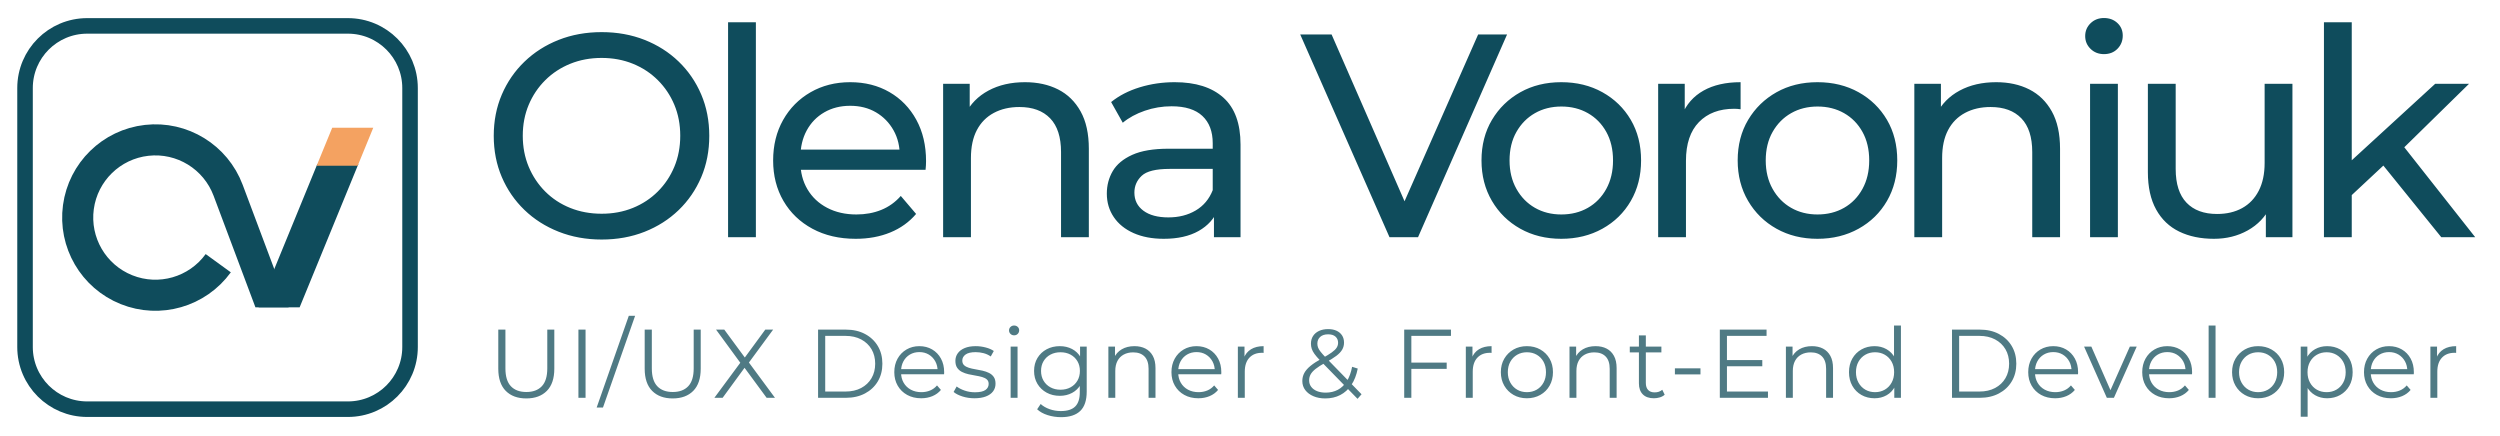
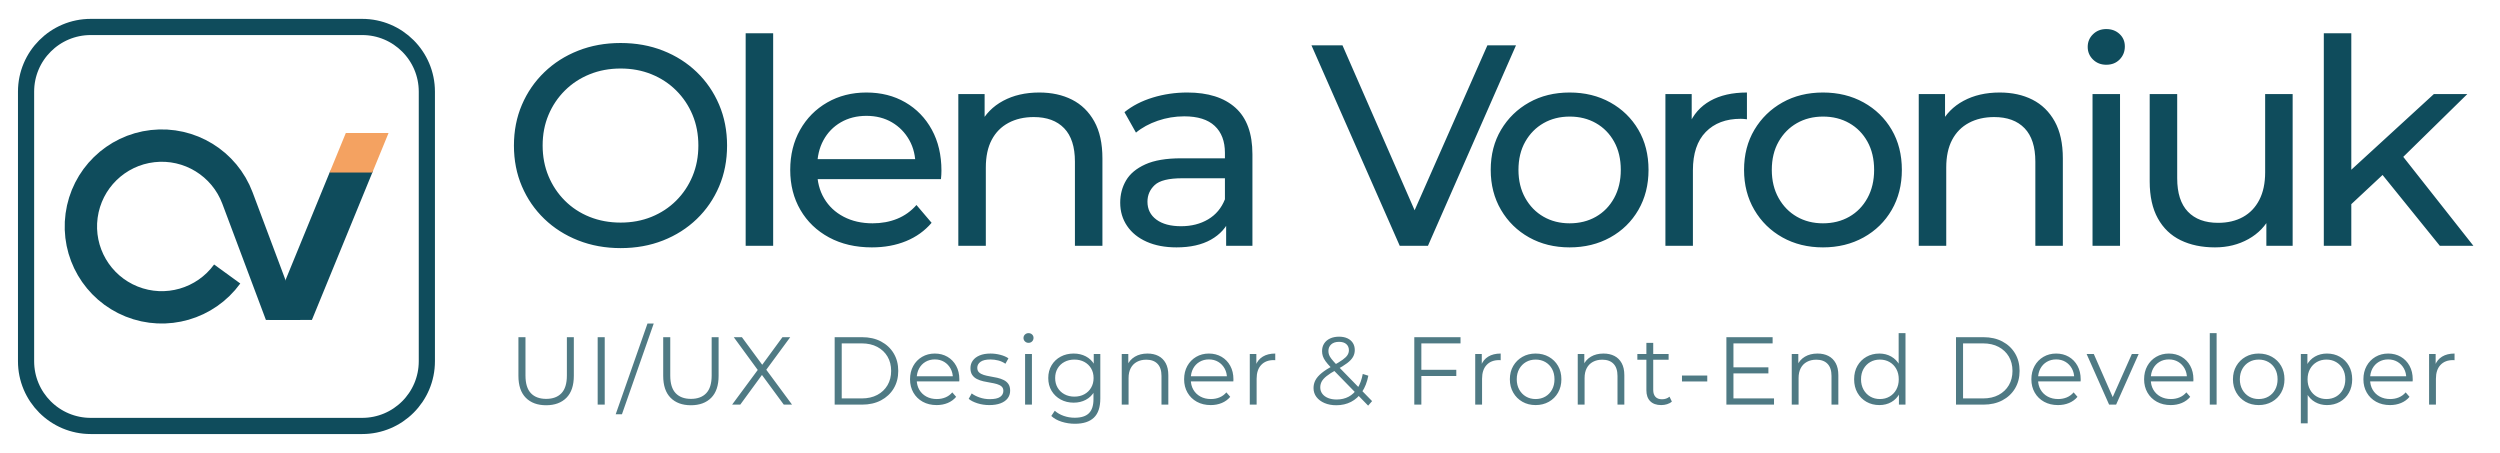
- <svg xmlns="http://www.w3.org/2000/svg" viewBox="77 504 1448 252">
+ <svg xmlns="http://www.w3.org/2000/svg" viewBox="77 504 1391 252">
  <rect x="91.5" y="519" width="223" height="222" rx="36" fill="none" stroke="#0F4C5C" stroke-width="9" />
  <defs>
    <clipPath id="hcolorc">
      <path d="M0 0H1400V682.0H212V1400H0Z" />
    </clipPath>
    <clipPath id="hcolorg">
      <rect x="190" y="599.0" width="140" height="83.0" />
    </clipPath>
    <clipPath id="hcolort">
      <rect x="190" y="578.0" width="140" height="22.0" />
    </clipPath>
  </defs>
  <path d="M203.41 656.45 A45 45 0 1 1 209.13 614.20 L248.81 720" fill="none" stroke="#0F4C5C" stroke-width="18" clip-path="url(#hcolorc)" />
  <line x1="296.88" y1="540" x2="223.08" y2="720" stroke="#0F4C5C" stroke-width="22" clip-path="url(#hcolorg)" />
  <line x1="296.88" y1="540" x2="223.08" y2="720" stroke="#F4A261" stroke-width="22" clip-path="url(#hcolort)" />
-   <g transform="translate(-279.48 -317.84) scale(1.525)">
+   <g transform="translate(-247.36 -270.47) scale(1.4487)">
    <path d="M462.279 629.887Q453.458 629.887 445.954 626.926Q438.45 623.964 432.929 618.638Q427.408 613.312 424.345 606.155Q421.282 598.998 421.282 590.5Q421.282 582.002 424.345 574.845Q427.408 567.688 432.941 562.349Q438.473 557.009 445.945 554.061Q453.417 551.113 462.259 551.113Q471.1 551.113 478.545 554.044Q485.991 556.976 491.503 562.286Q497.016 567.596 500.079 574.784Q503.142 581.973 503.142 590.509Q503.142 599.046 500.079 606.225Q497.016 613.404 491.503 618.714Q485.991 624.024 478.545 626.956Q471.1 629.887 462.279 629.887ZM462.259 620.087Q468.692 620.087 474.126 617.881Q479.559 615.674 483.59 611.658Q487.622 607.643 489.869 602.26Q492.117 596.878 492.117 590.472Q492.117 584.066 489.88 578.72Q487.643 573.373 483.607 569.352Q479.571 565.332 474.132 563.122Q468.692 560.913 462.259 560.913Q455.825 560.913 450.364 563.125Q444.903 565.338 440.851 569.364Q436.8 573.39 434.554 578.744Q432.307 584.098 432.307 590.469Q432.307 596.841 434.549 602.223Q436.791 607.606 440.835 611.654Q444.879 615.702 450.352 617.894Q455.825 620.087 462.259 620.087Z M510.283 629.0V547.38H520.843V629.0Z M558.75 629.609Q549.385 629.609 542.308 625.784Q535.232 621.96 531.314 615.229Q527.397 608.498 527.397 599.86Q527.397 591.204 531.179 584.49Q534.96 577.777 541.606 573.952Q548.251 570.128 556.66 570.128Q565.069 570.128 571.575 573.889Q578.081 577.649 581.778 584.401Q585.475 591.153 585.475 600.146Q585.475 600.813 585.429 601.713Q585.382 602.612 585.289 603.39H535.667V595.726H579.713L575.489 598.398Q575.582 592.776 573.135 588.415Q570.688 584.054 566.451 581.573Q562.213 579.092 556.66 579.092Q551.123 579.092 546.831 581.573Q542.539 584.054 540.147 588.461Q537.755 592.869 537.755 598.677V600.417Q537.755 606.276 540.422 610.794Q543.089 615.311 547.914 617.838Q552.739 620.366 559.029 620.366Q564.191 620.366 568.47 618.63Q572.749 616.895 575.88 613.331L581.694 620.166Q577.768 624.786 571.896 627.197Q566.025 629.609 558.75 629.609Z M591.96 629.0V570.737H602.057V586.442L600.35 582.303Q603.252 576.495 609.18 573.312Q615.107 570.128 623.047 570.128Q630.18 570.128 635.611 572.869Q641.043 575.611 644.173 581.216Q647.303 586.821 647.303 595.45V629.0H636.743V596.658Q636.743 588.141 632.607 583.849Q628.471 579.557 620.927 579.557Q615.398 579.557 611.216 581.792Q607.033 584.027 604.777 588.311Q602.521 592.595 602.521 598.926V629.0Z M694.819 629.0V616.678L694.354 614.343V593.306Q694.354 586.626 690.431 582.952Q686.507 579.278 678.729 579.278Q673.464 579.278 668.556 580.967Q663.647 582.656 660.186 585.526L655.766 577.669Q660.301 574.005 666.642 572.066Q672.982 570.128 679.92 570.128Q691.864 570.128 698.389 575.977Q704.915 581.827 704.915 593.847V629.0ZM675.75 629.609Q669.184 629.609 664.302 627.443Q659.421 625.277 656.777 621.368Q654.133 617.46 654.133 612.451Q654.133 607.731 656.383 603.894Q658.634 600.058 663.777 597.727Q668.92 595.396 677.532 595.396H696.029V603.06H677.979Q670.157 603.06 667.379 605.676Q664.601 608.293 664.601 612.062Q664.601 616.399 668.03 618.94Q671.46 621.48 677.515 621.48Q683.442 621.48 687.895 618.847Q692.347 616.213 694.354 611.141L696.383 618.423Q694.259 623.664 688.995 626.636Q683.731 629.609 675.75 629.609Z M761.492 629.0 727.585 552.0H739.498L770.574 623.06H763.807L795.162 552.0H806.146L772.332 629.0Z M826.74 629.609Q818.025 629.609 811.186 625.784Q804.347 621.96 800.392 615.212Q796.436 608.464 796.436 599.844Q796.436 591.111 800.409 584.44Q804.381 577.768 811.183 573.948Q817.984 570.128 826.74 570.128Q835.496 570.128 842.358 573.942Q849.22 577.756 853.132 584.417Q857.044 591.078 857.044 599.845Q857.044 608.498 853.144 615.229Q849.244 621.96 842.348 625.784Q835.451 629.609 826.74 629.609ZM826.74 620.366Q832.421 620.366 836.849 617.838Q841.277 615.311 843.834 610.654Q846.391 605.998 846.391 599.848Q846.391 593.612 843.834 589.01Q841.277 584.409 836.849 581.89Q832.421 579.371 826.787 579.371Q821.152 579.371 816.733 581.89Q812.314 584.409 809.702 589.01Q807.09 593.612 807.09 599.848Q807.09 605.998 809.702 610.654Q812.314 615.311 816.726 617.838Q821.139 620.366 826.74 620.366Z M863.53 629.0V570.737H873.626V586.559L872.57 582.607Q875.066 576.52 880.748 573.324Q886.43 570.128 894.841 570.128V580.41Q894.174 580.317 893.591 580.27Q893.008 580.224 892.416 580.224Q883.951 580.224 879.021 585.283Q874.09 590.341 874.09 599.999V629.0Z M924.038 629.609Q915.323 629.609 908.484 625.784Q901.644 621.96 897.689 615.212Q893.734 608.464 893.734 599.844Q893.734 591.111 897.707 584.44Q901.679 577.768 908.481 573.948Q915.282 570.128 924.038 570.128Q932.794 570.128 939.656 573.942Q946.517 577.756 950.43 584.417Q954.342 591.078 954.342 599.845Q954.342 608.498 950.442 615.229Q946.542 621.96 939.645 625.784Q932.749 629.609 924.038 629.609ZM924.038 620.366Q929.719 620.366 934.147 617.838Q938.575 615.311 941.132 610.654Q943.689 605.998 943.689 599.848Q943.689 593.612 941.132 589.01Q938.575 584.409 934.147 581.89Q929.719 579.371 924.085 579.371Q918.45 579.371 914.031 581.89Q909.611 584.409 906.999 589.01Q904.388 593.612 904.388 599.848Q904.388 605.998 906.999 610.654Q909.611 615.311 914.024 617.838Q918.437 620.366 924.038 620.366Z M960.827 629.0V570.737H970.924V586.442L969.217 582.303Q972.119 576.495 978.047 573.312Q983.974 570.128 991.914 570.128Q999.047 570.128 1004.478 572.869Q1009.91 575.611 1013.04 581.216Q1016.17 586.821 1016.17 595.45V629.0H1005.609V596.658Q1005.609 588.141 1001.474 583.849Q997.338 579.557 989.794 579.557Q984.265 579.557 980.083 581.792Q975.9 584.027 973.644 588.311Q971.388 592.595 971.388 598.926V629.0Z M1027.571 629.0V570.737H1038.132V629.0ZM1032.852 559.466Q1029.801 559.466 1027.76 557.471Q1025.718 555.476 1025.718 552.611Q1025.718 549.729 1027.76 547.743Q1029.801 545.757 1032.852 545.757Q1035.919 545.757 1037.952 547.65Q1039.985 549.543 1039.985 552.425Q1039.985 555.383 1037.999 557.424Q1036.012 559.466 1032.852 559.466Z M1074.613 629.609Q1067.074 629.609 1061.431 626.867Q1055.788 624.126 1052.658 618.474Q1049.528 612.823 1049.528 604.287V570.737H1060.089V603.079Q1060.089 611.595 1064.195 615.888Q1068.302 620.18 1075.804 620.18Q1081.281 620.18 1085.337 617.945Q1089.392 615.709 1091.631 611.37Q1093.87 607.032 1093.87 600.81V570.737H1104.431V629.0H1094.335V613.312L1096.041 617.45Q1093.156 623.241 1087.449 626.425Q1081.741 629.609 1074.613 629.609Z M1124.889 614.94 1125.168 601.431 1158.656 570.737H1171.507L1145.735 595.998L1139.981 600.848ZM1116.399 629.0V547.38H1126.96V629.0ZM1160.959 629.0 1138.054 600.669 1144.831 592.196 1173.851 629.0Z" fill="#0F4C5C" />
    <path d="M433.647 690.237Q428.687 690.237 425.847 687.373Q423.007 684.509 423.007 678.928V664.1H425.718V678.828Q425.718 683.421 427.795 685.608Q429.873 687.794 433.668 687.794Q437.463 687.794 439.541 685.608Q441.618 683.421 441.618 678.828V664.1H444.287V678.928Q444.287 684.509 441.447 687.373Q438.608 690.237 433.647 690.237Z M453.444 690.0V664.1H456.154V690.0Z M460.37 693.7 472.58 658.846H474.977L462.767 693.7Z M489.251 690.237Q484.291 690.237 481.451 687.373Q478.612 684.509 478.612 678.928V664.1H481.322V678.828Q481.322 683.421 483.4 685.608Q485.477 687.794 489.272 687.794Q493.067 687.794 495.145 685.608Q497.223 683.421 497.223 678.828V664.1H499.891V678.928Q499.891 684.509 497.052 687.373Q494.212 690.237 489.251 690.237Z M505.08 690.0 515.697 675.639V677.741L505.715 664.1H508.842L517.241 675.507L516.034 675.528L524.412 664.1H527.396L517.505 677.551V675.661L528.094 690.0H524.926L515.955 677.81H517.12L508.212 690.0Z M544.465 690.0V664.1H555.004Q559.153 664.1 562.276 665.752Q565.399 667.404 567.143 670.317Q568.887 673.229 568.887 677.05Q568.887 680.871 567.143 683.783Q565.399 686.696 562.276 688.348Q559.153 690.0 555.004 690.0ZM547.176 687.62H554.846Q558.302 687.62 560.837 686.27Q563.372 684.92 564.764 682.541Q566.156 680.162 566.156 677.05Q566.156 673.917 564.764 671.549Q563.372 669.18 560.837 667.83Q558.302 666.48 554.846 666.48H547.176Z M583.63 690.174Q580.603 690.174 578.3 688.903Q575.997 687.632 574.705 685.389Q573.413 683.145 573.413 680.27Q573.413 677.379 574.644 675.152Q575.874 672.925 578.038 671.654Q580.201 670.383 582.927 670.383Q585.652 670.383 587.784 671.627Q589.916 672.871 591.134 675.101Q592.352 677.331 592.352 680.274Q592.352 680.437 592.341 680.652Q592.331 680.867 592.31 681.067H575.413V679.106H590.917L589.867 679.892Q589.888 677.795 588.982 676.153Q588.077 674.512 586.518 673.574Q584.959 672.637 582.927 672.637Q580.91 672.637 579.333 673.574Q577.755 674.512 576.868 676.164Q575.982 677.816 575.982 679.955V680.396Q575.982 682.583 576.961 684.272Q577.94 685.961 579.687 686.909Q581.433 687.857 583.692 687.857Q585.491 687.857 587.022 687.221Q588.554 686.586 589.638 685.295L591.121 687.008Q589.821 688.562 587.887 689.368Q585.953 690.174 583.63 690.174Z M603.855 690.174Q601.44 690.174 599.29 689.486Q597.14 688.799 595.941 687.778L597.098 685.697Q598.281 686.612 600.131 687.255Q601.981 687.898 604.023 687.898Q606.798 687.898 608.026 687.029Q609.255 686.159 609.255 684.713Q609.255 683.637 608.573 683.03Q607.891 682.424 606.767 682.103Q605.644 681.782 604.29 681.565Q602.936 681.348 601.583 681.042Q600.229 680.735 599.106 680.167Q597.982 679.599 597.3 678.603Q596.618 677.607 596.618 675.954Q596.618 674.344 597.52 673.087Q598.422 671.831 600.141 671.107Q601.86 670.383 604.333 670.383Q606.213 670.383 608.11 670.877Q610.006 671.372 611.205 672.218L610.048 674.298Q608.775 673.415 607.294 673.037Q605.814 672.658 604.312 672.658Q601.712 672.658 600.476 673.565Q599.24 674.471 599.24 675.849Q599.24 676.982 599.922 677.615Q600.604 678.249 601.728 678.598Q602.851 678.948 604.205 679.165Q605.558 679.382 606.904 679.689Q608.25 679.995 609.373 680.545Q610.497 681.094 611.179 682.064Q611.861 683.033 611.861 684.65Q611.861 686.323 610.916 687.567Q609.971 688.811 608.189 689.492Q606.407 690.174 603.855 690.174Z M617.601 690.0V670.557H620.228V690.0ZM618.915 666.272Q618.104 666.272 617.546 665.724Q616.988 665.177 616.988 664.408Q616.988 663.624 617.546 663.084Q618.104 662.545 618.915 662.545Q619.741 662.545 620.291 663.063Q620.841 663.582 620.841 664.366Q620.841 665.156 620.301 665.714Q619.762 666.272 618.915 666.272Z M636.748 697.352Q634.095 697.352 631.649 696.574Q629.203 695.797 627.667 694.359L629.002 692.352Q630.398 693.606 632.412 694.32Q634.426 695.035 636.664 695.035Q640.367 695.035 642.116 693.304Q643.865 691.574 643.865 687.948V683.127L644.235 679.795L643.97 676.443V670.557H646.492V687.648Q646.492 692.65 644.029 695.001Q641.565 697.352 636.748 697.352ZM636.276 689.245Q633.487 689.245 631.275 688.043Q629.064 686.84 627.782 684.71Q626.501 682.58 626.501 679.795Q626.501 676.995 627.782 674.873Q629.064 672.751 631.275 671.567Q633.487 670.383 636.276 670.383Q638.852 670.383 640.921 671.462Q642.991 672.541 644.225 674.642Q645.459 676.743 645.459 679.795Q645.459 682.832 644.225 684.941Q642.991 687.05 640.921 688.148Q638.852 689.245 636.276 689.245ZM636.528 686.928Q638.688 686.928 640.347 686.025Q642.007 685.122 642.957 683.507Q643.907 681.892 643.907 679.795Q643.907 677.683 642.957 676.084Q642.007 674.485 640.347 673.592Q638.688 672.7 636.528 672.7Q634.405 672.7 632.727 673.592Q631.05 674.485 630.099 676.084Q629.149 677.683 629.149 679.795Q629.149 681.892 630.099 683.507Q631.05 685.122 632.727 686.025Q634.405 686.928 636.528 686.928Z M654.72 690.0V670.557H657.242V675.891L656.833 674.92Q657.767 672.781 659.787 671.582Q661.807 670.383 664.621 670.383Q667.01 670.383 668.796 671.3Q670.582 672.217 671.599 674.066Q672.616 675.915 672.616 678.715V690.0H669.989V678.988Q669.989 675.897 668.459 674.319Q666.929 672.742 664.155 672.742Q662.079 672.742 660.539 673.581Q658.998 674.42 658.173 675.99Q657.347 677.559 657.347 679.792V690.0Z M688.896 690.174Q685.869 690.174 683.566 688.903Q681.263 687.632 679.971 685.389Q678.679 683.145 678.679 680.27Q678.679 677.379 679.91 675.152Q681.141 672.925 683.304 671.654Q685.467 670.383 688.193 670.383Q690.919 670.383 693.05 671.627Q695.182 672.871 696.4 675.101Q697.618 677.331 697.618 680.274Q697.618 680.437 697.607 680.652Q697.597 680.867 697.576 681.067H680.679V679.106H696.184L695.133 679.892Q695.154 677.795 694.249 676.153Q693.343 674.512 691.784 673.574Q690.225 672.637 688.193 672.637Q686.176 672.637 684.599 673.574Q683.021 674.512 682.135 676.164Q681.248 677.816 681.248 679.955V680.396Q681.248 682.583 682.227 684.272Q683.206 685.961 684.953 686.909Q686.699 687.857 688.959 687.857Q690.757 687.857 692.289 687.221Q693.821 686.586 694.905 685.295L696.387 687.008Q695.087 688.562 693.153 689.368Q691.219 690.174 688.896 690.174Z M703.901 690.0V670.557H706.423V675.868L706.16 674.94Q706.979 672.738 708.901 671.56Q710.822 670.383 713.682 670.383V672.947Q713.52 672.926 713.37 672.915Q713.22 672.905 713.062 672.905Q710.019 672.905 708.274 674.771Q706.528 676.637 706.528 680.07V690.0Z M749.355 690.391 735.039 675.703Q733.744 674.365 733.002 673.337Q732.259 672.309 731.959 671.379Q731.658 670.449 731.658 669.445Q731.658 667.781 732.457 666.535Q733.257 665.289 734.735 664.597Q736.213 663.905 738.188 663.905Q740.031 663.905 741.374 664.523Q742.718 665.141 743.47 666.292Q744.223 667.444 744.223 669.054Q744.223 670.475 743.539 671.682Q742.855 672.889 741.299 674.065Q739.743 675.241 737.106 676.669Q734.752 677.966 733.411 679.036Q732.069 680.105 731.519 681.134Q730.969 682.163 730.969 683.386Q730.969 684.773 731.758 685.827Q732.547 686.881 733.963 687.458Q735.378 688.035 737.252 688.035Q739.838 688.035 741.871 686.957Q743.905 685.878 745.287 683.695Q746.67 681.511 747.294 678.222L749.432 678.894Q748.708 682.599 747.003 685.124Q745.297 687.649 742.788 688.943Q740.28 690.237 737.105 690.237Q734.585 690.237 732.615 689.399Q730.645 688.562 729.515 687.083Q728.384 685.603 728.384 683.637Q728.384 681.985 729.124 680.595Q729.863 679.206 731.514 677.855Q733.165 676.505 735.892 675.019Q738.224 673.727 739.546 672.78Q740.868 671.833 741.418 670.97Q741.968 670.108 741.968 669.096Q741.968 667.656 740.991 666.771Q740.015 665.887 738.188 665.887Q736.25 665.887 735.173 666.861Q734.096 667.836 734.096 669.403Q734.096 670.166 734.344 670.864Q734.593 671.563 735.264 672.428Q735.936 673.293 737.152 674.573L750.874 688.652Z M767.082 690.0V664.1H784.838V666.48H769.793V690.0ZM769.503 679.007V676.627H783.215V679.007Z M790.482 690.0V670.557H793.004V675.868L792.742 674.94Q793.561 672.738 795.482 671.56Q797.404 670.383 800.264 670.383V672.947Q800.101 672.926 799.951 672.915Q799.801 672.905 799.643 672.905Q796.601 672.905 794.855 674.771Q793.109 676.637 793.109 680.07V690.0Z M813.68 690.174Q810.837 690.174 808.605 688.903Q806.374 687.632 805.08 685.385Q803.785 683.137 803.785 680.267Q803.785 677.358 805.083 675.141Q806.382 672.923 808.605 671.653Q810.827 670.383 813.68 670.383Q816.533 670.383 818.775 671.651Q821.018 672.92 822.297 675.135Q823.575 677.351 823.575 680.267Q823.575 683.145 822.299 685.389Q821.023 687.632 818.773 688.903Q816.523 690.174 813.68 690.174ZM813.68 687.857Q815.766 687.857 817.404 686.909Q819.043 685.961 819.985 684.24Q820.927 682.52 820.927 680.268Q820.927 677.984 819.985 676.282Q819.043 674.58 817.404 673.64Q815.766 672.7 813.691 672.7Q811.616 672.7 809.985 673.64Q808.355 674.58 807.394 676.282Q806.433 677.984 806.433 680.268Q806.433 682.52 807.394 684.24Q808.355 685.961 809.984 686.909Q811.613 687.857 813.68 687.857Z M829.858 690.0V670.557H832.38V675.891L831.971 674.92Q832.906 672.781 834.925 671.582Q836.945 670.383 839.759 670.383Q842.148 670.383 843.934 671.3Q845.72 672.217 846.737 674.066Q847.754 675.915 847.754 678.715V690.0H845.127V678.988Q845.127 675.897 843.597 674.319Q842.067 672.742 839.293 672.742Q837.217 672.742 835.677 673.581Q834.136 674.42 833.311 675.99Q832.485 677.559 832.485 679.792V690.0Z M861.918 690.174Q859.178 690.174 857.701 688.69Q856.223 687.207 856.223 684.51V666.292H858.85V684.367Q858.85 686.088 859.713 687.014Q860.576 687.94 862.206 687.94Q863.941 687.94 865.095 686.945L866.011 688.826Q865.261 689.508 864.16 689.841Q863.058 690.174 861.918 690.174ZM852.754 672.748V670.557H864.759V672.748Z M869.891 681.11V678.814H879.603V681.11Z M886.949 690.0V664.1H904.705V666.48H889.659V687.62H905.239V690.0ZM889.391 678.016V675.677H903.082V678.016Z M912.051 690.0V670.557H914.573V675.891L914.164 674.92Q915.098 672.781 917.118 671.582Q919.138 670.383 921.952 670.383Q924.341 670.383 926.127 671.3Q927.913 672.217 928.93 674.066Q929.947 675.915 929.947 678.715V690.0H927.32V678.988Q927.32 675.897 925.79 674.319Q924.26 672.742 921.486 672.742Q919.41 672.742 917.87 673.581Q916.329 674.42 915.504 675.99Q914.678 677.559 914.678 679.792V690.0Z M945.716 690.174Q942.942 690.174 940.739 688.924Q938.536 687.674 937.273 685.441Q936.01 683.208 936.01 680.27Q936.01 677.316 937.273 675.099Q938.536 672.883 940.739 671.633Q942.942 670.383 945.716 670.383Q948.238 670.383 950.268 671.538Q952.299 672.694 953.501 674.89Q954.704 677.086 954.704 680.27Q954.704 683.418 953.522 685.64Q952.34 687.863 950.31 689.018Q948.28 690.174 945.716 690.174ZM945.905 687.857Q947.97 687.857 949.608 686.909Q951.247 685.961 952.199 684.24Q953.152 682.52 953.152 680.27Q953.152 677.984 952.199 676.282Q951.247 674.58 949.608 673.64Q947.97 672.7 945.905 672.7Q943.84 672.7 942.21 673.64Q940.579 674.58 939.619 676.282Q938.658 677.984 938.658 680.27Q938.658 682.52 939.619 684.24Q940.579 685.961 942.21 686.909Q943.84 687.857 945.905 687.857ZM953.215 690.0V684.144L953.48 680.233L953.11 676.322V662.546H955.737V690.0Z M975.135 690.0V664.1H985.674Q989.823 664.1 992.947 665.752Q996.07 667.404 997.814 670.317Q999.558 673.229 999.558 677.05Q999.558 680.871 997.814 683.783Q996.07 686.696 992.947 688.348Q989.823 690.0 985.674 690.0ZM977.846 687.62H985.516Q988.972 687.62 991.507 686.27Q994.043 684.92 995.434 682.541Q996.826 680.162 996.826 677.05Q996.826 673.917 995.434 671.549Q994.043 669.18 991.507 667.83Q988.972 666.48 985.516 666.48H977.846Z M1014.3 690.174Q1011.274 690.174 1008.97 688.903Q1006.667 687.632 1005.375 685.389Q1004.083 683.145 1004.083 680.27Q1004.083 677.379 1005.314 675.152Q1006.545 672.925 1008.708 671.654Q1010.872 670.383 1013.597 670.383Q1016.323 670.383 1018.455 671.627Q1020.586 672.871 1021.804 675.101Q1023.022 677.331 1023.022 680.274Q1023.022 680.437 1023.012 680.652Q1023.001 680.867 1022.98 681.067H1006.084V679.106H1021.588L1020.537 679.892Q1020.558 677.795 1019.653 676.153Q1018.748 674.512 1017.189 673.574Q1015.63 672.637 1013.597 672.637Q1011.581 672.637 1010.003 673.574Q1008.426 674.512 1007.539 676.164Q1006.652 677.816 1006.652 679.955V680.396Q1006.652 682.583 1007.631 684.272Q1008.611 685.961 1010.357 686.909Q1012.104 687.857 1014.363 687.857Q1016.161 687.857 1017.693 687.221Q1019.225 686.586 1020.309 685.295L1021.791 687.008Q1020.491 688.562 1018.558 689.368Q1016.624 690.174 1014.3 690.174Z M1033.939 690.0 1025.301 670.557H1028.059L1035.966 688.58H1034.664L1042.676 670.557H1045.288L1036.629 690.0Z M1057.598 690.174Q1054.572 690.174 1052.268 688.903Q1049.965 687.632 1048.673 685.389Q1047.381 683.145 1047.381 680.27Q1047.381 677.379 1048.612 675.152Q1049.843 672.925 1052.006 671.654Q1054.169 670.383 1056.895 670.383Q1059.621 670.383 1061.753 671.627Q1063.884 672.871 1065.102 675.101Q1066.32 677.331 1066.32 680.274Q1066.32 680.437 1066.31 680.652Q1066.299 680.867 1066.278 681.067H1049.382V679.106H1064.886L1063.835 679.892Q1063.856 677.795 1062.951 676.153Q1062.046 674.512 1060.487 673.574Q1058.928 672.637 1056.895 672.637Q1054.879 672.637 1053.301 673.574Q1051.724 674.512 1050.837 676.164Q1049.95 677.816 1049.95 679.955V680.396Q1049.95 682.583 1050.929 684.272Q1051.909 685.961 1053.655 686.909Q1055.402 687.857 1057.661 687.857Q1059.459 687.857 1060.991 687.221Q1062.523 686.586 1063.607 685.295L1065.089 687.008Q1063.789 688.562 1061.856 689.368Q1059.922 690.174 1057.598 690.174Z M1072.603 690.0V662.546H1075.23V690.0Z M1091.398 690.174Q1088.555 690.174 1086.323 688.903Q1084.092 687.632 1082.797 685.385Q1081.503 683.137 1081.503 680.267Q1081.503 677.358 1082.801 675.141Q1084.1 672.923 1086.323 671.653Q1088.545 670.383 1091.398 670.383Q1094.251 670.383 1096.493 671.651Q1098.736 672.92 1100.014 675.135Q1101.293 677.351 1101.293 680.267Q1101.293 683.145 1100.017 685.389Q1098.741 687.632 1096.491 688.903Q1094.241 690.174 1091.398 690.174ZM1091.398 687.857Q1093.484 687.857 1095.122 686.909Q1096.761 685.961 1097.703 684.24Q1098.645 682.52 1098.645 680.268Q1098.645 677.984 1097.703 676.282Q1096.761 674.58 1095.122 673.64Q1093.484 672.7 1091.409 672.7Q1089.333 672.7 1087.703 673.64Q1086.073 674.58 1085.112 676.282Q1084.151 677.984 1084.151 680.268Q1084.151 682.52 1085.112 684.24Q1086.073 685.961 1087.702 686.909Q1089.331 687.857 1091.398 687.857Z M1117.597 690.174Q1115.096 690.174 1113.055 689.018Q1111.015 687.863 1109.812 685.648Q1108.61 683.434 1108.61 680.286Q1108.61 677.102 1109.791 674.898Q1110.973 672.694 1113.013 671.538Q1115.054 670.383 1117.597 670.383Q1120.392 670.383 1122.584 671.633Q1124.777 672.883 1126.04 675.108Q1127.303 677.332 1127.303 680.286Q1127.303 683.224 1126.04 685.449Q1124.777 687.674 1122.584 688.924Q1120.392 690.174 1117.597 690.174ZM1107.576 697.178V670.557H1110.098V676.412L1109.833 680.323L1110.203 684.234V697.178ZM1117.408 687.857Q1119.473 687.857 1121.111 686.917Q1122.75 685.977 1123.703 684.256Q1124.655 682.536 1124.655 680.286Q1124.655 678 1123.703 676.298Q1122.75 674.596 1121.111 673.648Q1119.473 672.7 1117.408 672.7Q1115.344 672.7 1113.705 673.648Q1112.067 674.596 1111.114 676.298Q1110.161 678 1110.161 680.286Q1110.161 682.536 1111.114 684.256Q1112.067 685.977 1113.705 686.917Q1115.344 687.857 1117.408 687.857Z M1141.826 690.174Q1138.799 690.174 1136.496 688.903Q1134.193 687.632 1132.901 685.389Q1131.609 683.145 1131.609 680.27Q1131.609 677.379 1132.84 675.152Q1134.071 672.925 1136.234 671.654Q1138.397 670.383 1141.123 670.383Q1143.849 670.383 1145.98 671.627Q1148.112 672.871 1149.33 675.101Q1150.548 677.331 1150.548 680.274Q1150.548 680.437 1150.538 680.652Q1150.527 680.867 1150.506 681.067H1133.609V679.106H1149.114L1148.063 679.892Q1148.084 677.795 1147.179 676.153Q1146.273 674.512 1144.714 673.574Q1143.155 672.637 1141.123 672.637Q1139.106 672.637 1137.529 673.574Q1135.952 674.512 1135.065 676.164Q1134.178 677.816 1134.178 679.955V680.396Q1134.178 682.583 1135.157 684.272Q1136.137 685.961 1137.883 686.909Q1139.629 687.857 1141.889 687.857Q1143.687 687.857 1145.219 687.221Q1146.751 686.586 1147.835 685.295L1149.317 687.008Q1148.017 688.562 1146.083 689.368Q1144.15 690.174 1141.826 690.174Z M1156.831 690.0V670.557H1159.353V675.868L1159.09 674.94Q1159.909 672.738 1161.831 671.56Q1163.752 670.383 1166.612 670.383V672.947Q1166.45 672.926 1166.3 672.915Q1166.15 672.905 1165.992 672.905Q1162.949 672.905 1161.204 674.771Q1159.458 676.637 1159.458 680.07V690.0Z" fill="#4F7A84" />
  </g>
</svg>
